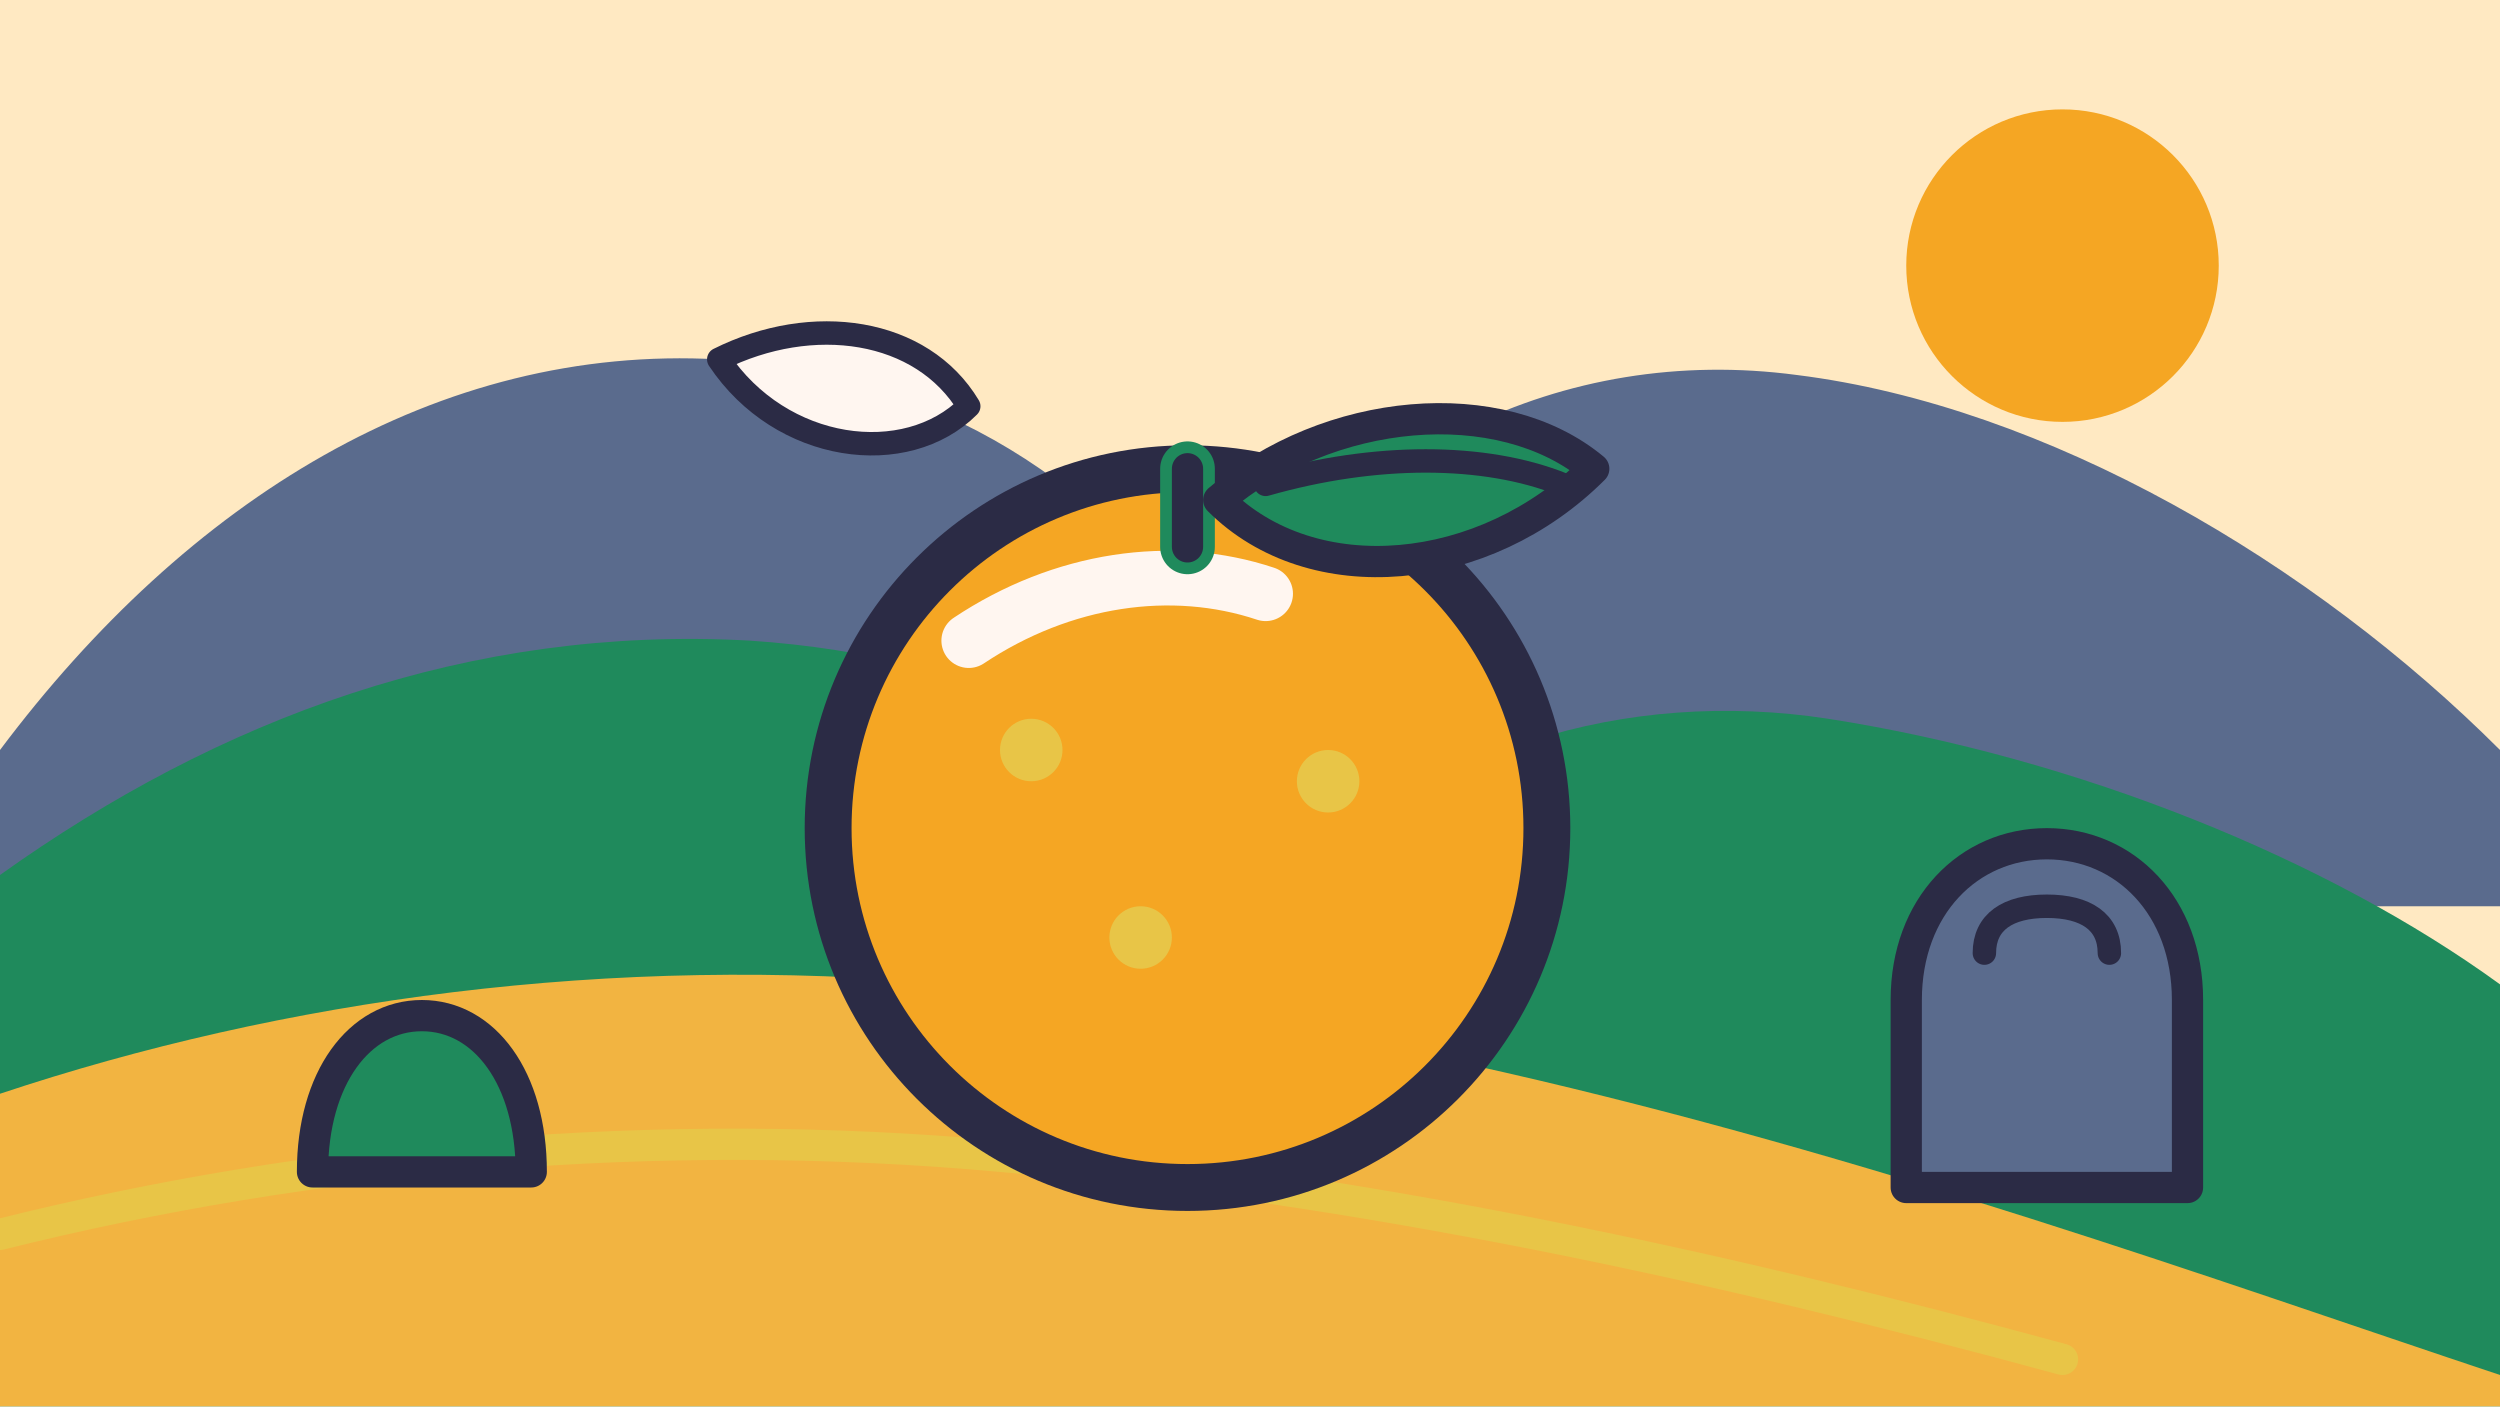
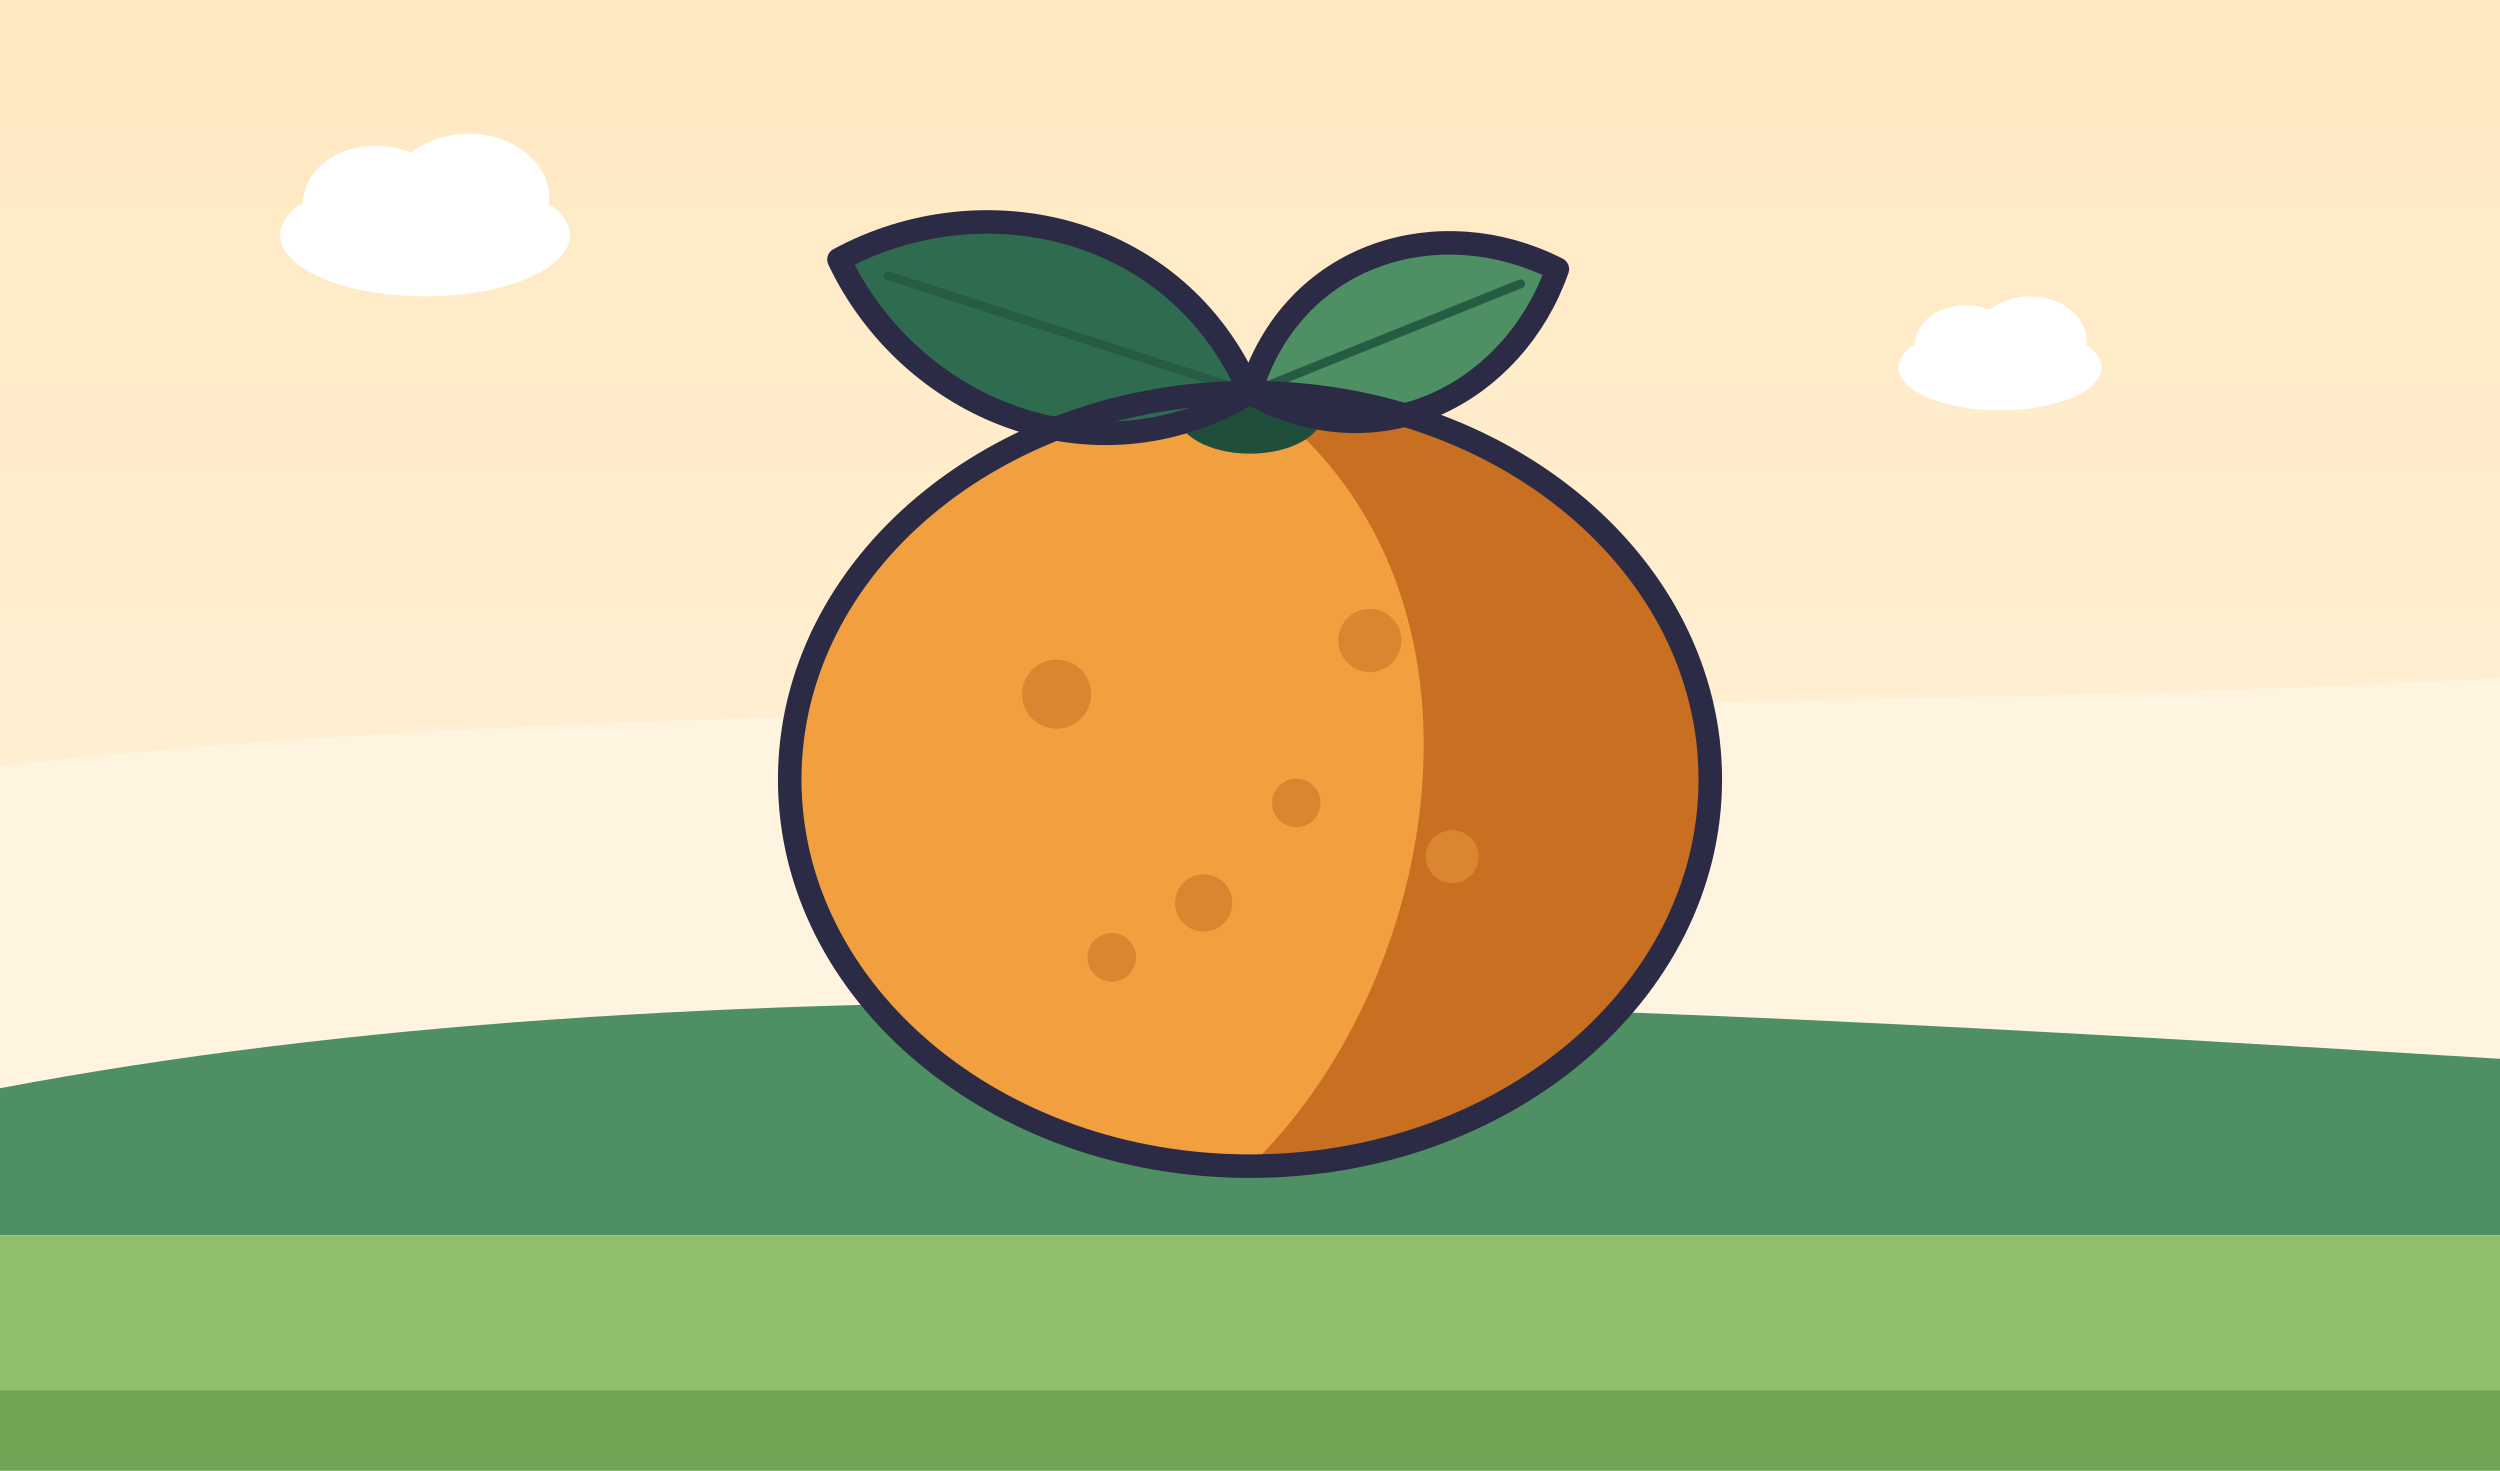
- <svg xmlns="http://www.w3.org/2000/svg" viewBox="0 0 320 180" width="320" height="180" role="img" aria-label="제주 감귤" data-landmark="hallasan">
-   <rect x="0" y="0" width="320" height="180" fill="#FFE9C2" />
-   <circle cx="264" cy="34" r="20" fill="#F5A623" />
-   <path d="M0 96C24 64 56 44 92 46C120 48 142 62 156 84C172 58 200 44 230 48C262 52 296 72 320 96V116H0Z" fill="#5A6B8D" />
-   <path d="M0 112C28 92 60 80 96 82C126 84 150 96 166 114C182 96 208 88 234 92C266 97 298 110 320 126V180H0Z" fill="#1F8A5C" />
-   <path d="M0 140C36 128 78 122 122 126C170 130 216 142 260 156C282 163 302 170 320 176V180H0Z" fill="#F2B441" />
-   <path d="M0 158C40 148 84 144 128 148C174 152 220 162 264 174" stroke="#E8C547" stroke-width="4" fill="none" stroke-linecap="round" />
-   <path d="M92 46C104 40 118 42 124 52C116 60 100 58 92 46Z" fill="#FFF6F0" stroke="#2B2B45" stroke-width="3" stroke-linejoin="round" />
-   <circle cx="152" cy="106" r="46" fill="#F5A623" stroke="#2B2B45" stroke-width="6" />
-   <path d="M124 82C136 74 150 72 162 76" stroke="#FFF6F0" stroke-width="7" fill="none" stroke-linecap="round" />
-   <path d="M152 60V70" stroke="#1F8A5C" stroke-width="7" fill="none" stroke-linecap="round" />
-   <path d="M152 60V70" stroke="#2B2B45" stroke-width="4" fill="none" stroke-linecap="round" />
-   <path d="M156 64C170 52 192 50 204 60C190 74 168 76 156 64Z" fill="#1F8A5C" stroke="#2B2B45" stroke-width="4" stroke-linejoin="round" />
-   <path d="M162 62C176 58 190 58 200 62" stroke="#2B2B45" stroke-width="3" fill="none" stroke-linecap="round" />
-   <circle cx="132" cy="96" r="4" fill="#E8C547" />
-   <circle cx="146" cy="120" r="4" fill="#E8C547" />
-   <circle cx="170" cy="100" r="4" fill="#E8C547" />
-   <path d="M244 128C244 116 252 108 262 108C272 108 280 116 280 128V152H244Z" fill="#5A6B8D" stroke="#2B2B45" stroke-width="4" stroke-linejoin="round" />
-   <path d="M254 122C254 118 257 116 262 116C267 116 270 118 270 122" stroke="#2B2B45" stroke-width="3" fill="none" stroke-linecap="round" />
-   <path d="M40 150C40 138 46 130 54 130C62 130 68 138 68 150Z" fill="#1F8A5C" stroke="#2B2B45" stroke-width="4" stroke-linejoin="round" />
+ <svg xmlns="http://www.w3.org/2000/svg" viewBox="0 0 340 200" width="340" height="200" role="img" aria-label="제주 감귤" data-landmark="hallasan">
+   <defs>
+     <linearGradient id="sky" x1="0" y1="0" x2="0" y2="1">
+       <stop offset="0" stop-color="#FFE9C2" />
+       <stop offset="1" stop-color="#FFF4E0" />
+     </linearGradient>
+   </defs>
+   <rect width="340" height="200" fill="url(#sky)" />
+   <path d="M0,104.2 C95.2,93.2 231.2,98.2 340,92.2 L340,168.0 L0,168.0 Z" fill="#FFF4E0" opacity="1" />
+   <g fill="#FFFFFF">
+     <ellipse cx="57.8" cy="32.0" rx="19.7" ry="8.3" />
+     <ellipse cx="51.1" cy="27.7" rx="9.9" ry="7.9" />
+     <ellipse cx="63.7" cy="26.9" rx="11.0" ry="8.7" />
+   </g>
+   <g fill="#FFFFFF">
+     <ellipse cx="272.0" cy="50.0" rx="13.8" ry="5.8" />
+     <ellipse cx="267.3" cy="47.0" rx="6.9" ry="5.5" />
+     <ellipse cx="276.1" cy="46.4" rx="7.7" ry="6.1" />
+   </g>
+   <path d="M0,148.0 C95.2,130.0 210.8,136.0 340,144.0 L340,168.0 L0,168.0 Z" fill="#4E8F63" />
+   <rect y="168.0" width="340" height="32.0" fill="#8FBF6A" />
+   <rect y="189.1" width="340" height="10.9" fill="#6FA455" />
+   <defs>
+     <clipPath id="cp46">
+       <path d="M107.4,106.0 A62.6,52.6 0 1 1 232.6,106.0 A62.6,52.6 0 1 1 107.4,106.0 Z" />
+     </clipPath>
+   </defs>
+   <ellipse cx="170.0" cy="106.0" rx="62.6" ry="52.6" fill="#F2A03F" />
+   <g clip-path="url(#cp46)">
+     <path d="M170.0,53.4 A62.6,52.6 0 0 1 170.0,158.6 C196.3,133.3 206.3,78.7 170.0,53.4 Z" fill="#C96F22" />
+   </g>
+   <circle cx="143.7" cy="94.4" r="4.7" fill="#DA8530" />
+   <circle cx="163.7" cy="122.8" r="3.9" fill="#DA8530" />
+   <circle cx="186.3" cy="87.1" r="4.3" fill="#DA8530" />
+   <circle cx="176.3" cy="109.2" r="3.3" fill="#DA8530" />
+   <circle cx="151.2" cy="130.2" r="3.3" fill="#DA8530" />
+   <circle cx="197.5" cy="116.5" r="3.6" fill="#DA8530" />
+   <ellipse cx="170.0" cy="56.1" rx="10.0" ry="5.6" fill="#1F4F3A" />
+   <path d="M170.0,53.4 C160.1,30.5 133.6,24.7 114.1,35.3 C123.6,55.4 148.5,66.2 170.0,53.4 Z" fill="#2E6B4F" />
+   <path d="M170.0,53.4 C187.6,63.2 205.9,53.4 211.8,36.6 C195.9,28.5 175.8,34.2 170.0,53.4 Z" fill="#4E8F63" />
+   <path d="M170.0,53.4 L120.8,37.5" fill="none" stroke="#265C43" stroke-width="1.2" stroke-linecap="round" />
+   <path d="M170.0,53.4 L206.8,38.6" fill="none" stroke="#265C43" stroke-width="1.2" stroke-linecap="round" />
+   <g fill="none" stroke="#2B2B45" stroke-width="3.2" stroke-linejoin="round" stroke-linecap="round">
+     <path d="M107.4,106.0 A62.6,52.6 0 1 1 232.6,106.0 A62.6,52.6 0 1 1 107.4,106.0 Z" />
+     <path d="M170.0,53.4 C160.1,30.5 133.6,24.7 114.1,35.3 C123.6,55.4 148.5,66.2 170.0,53.4 Z" />
+     <path d="M170.0,53.4 C187.6,63.2 205.9,53.4 211.8,36.6 C195.9,28.5 175.8,34.2 170.0,53.4 Z" />
+   </g>
</svg>
